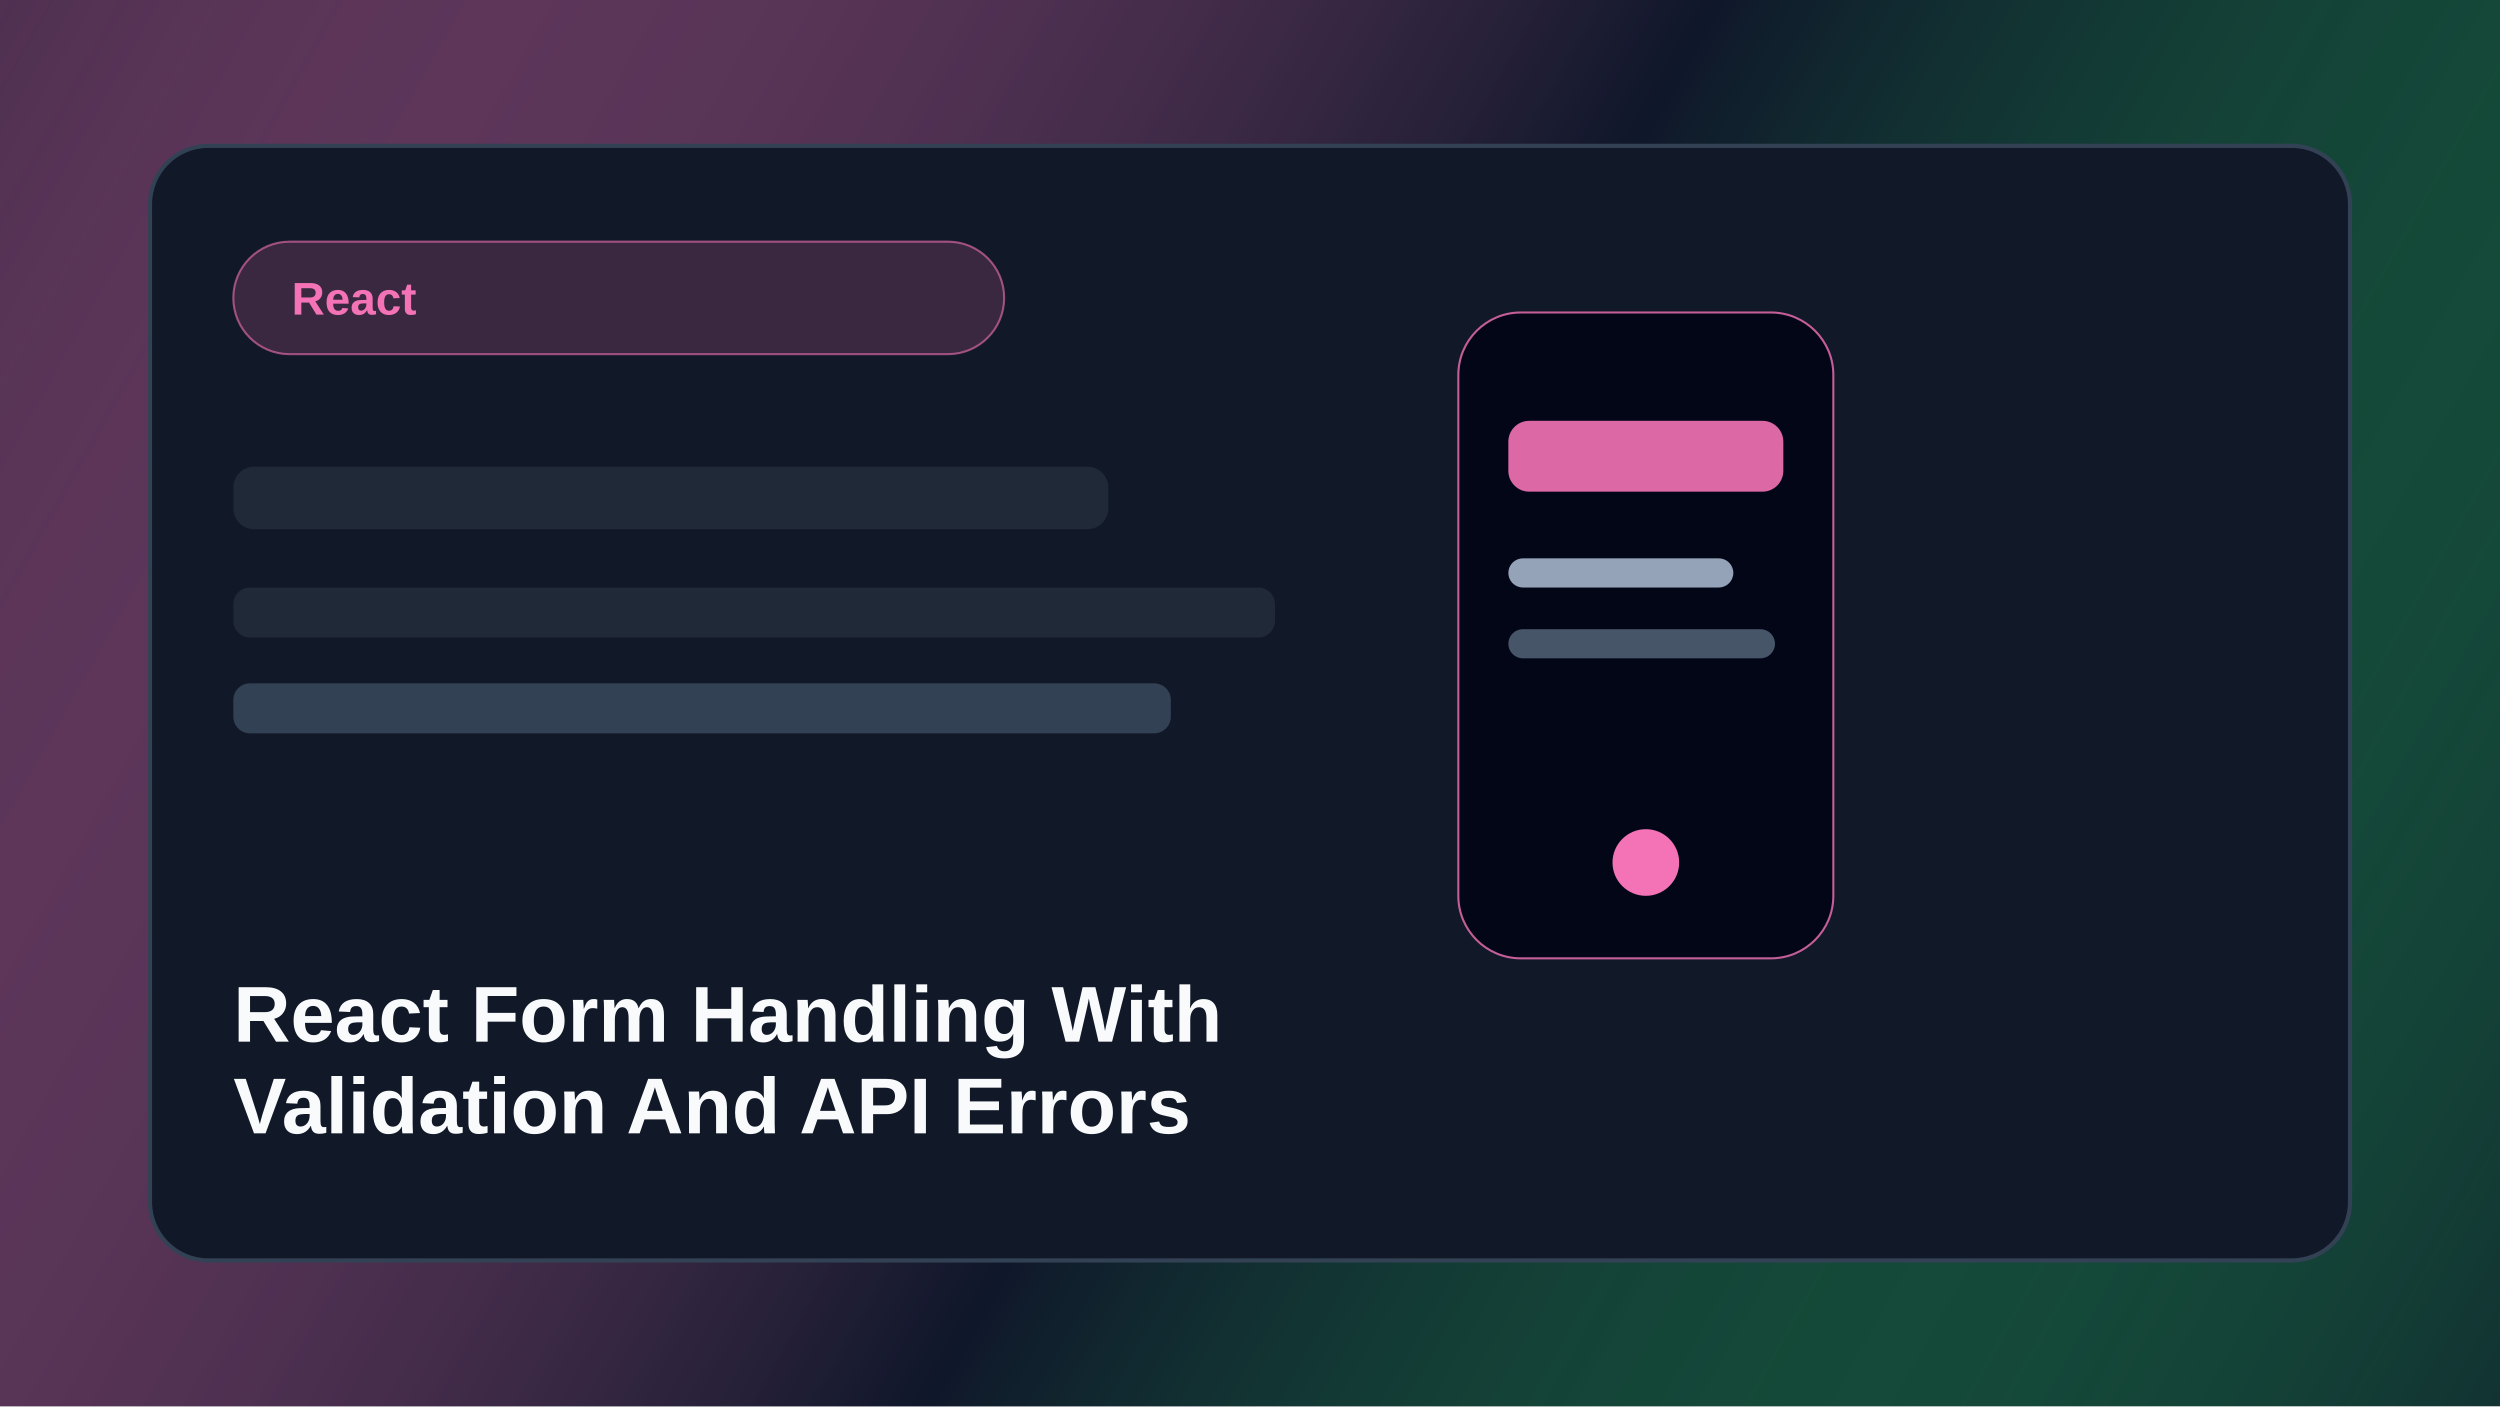
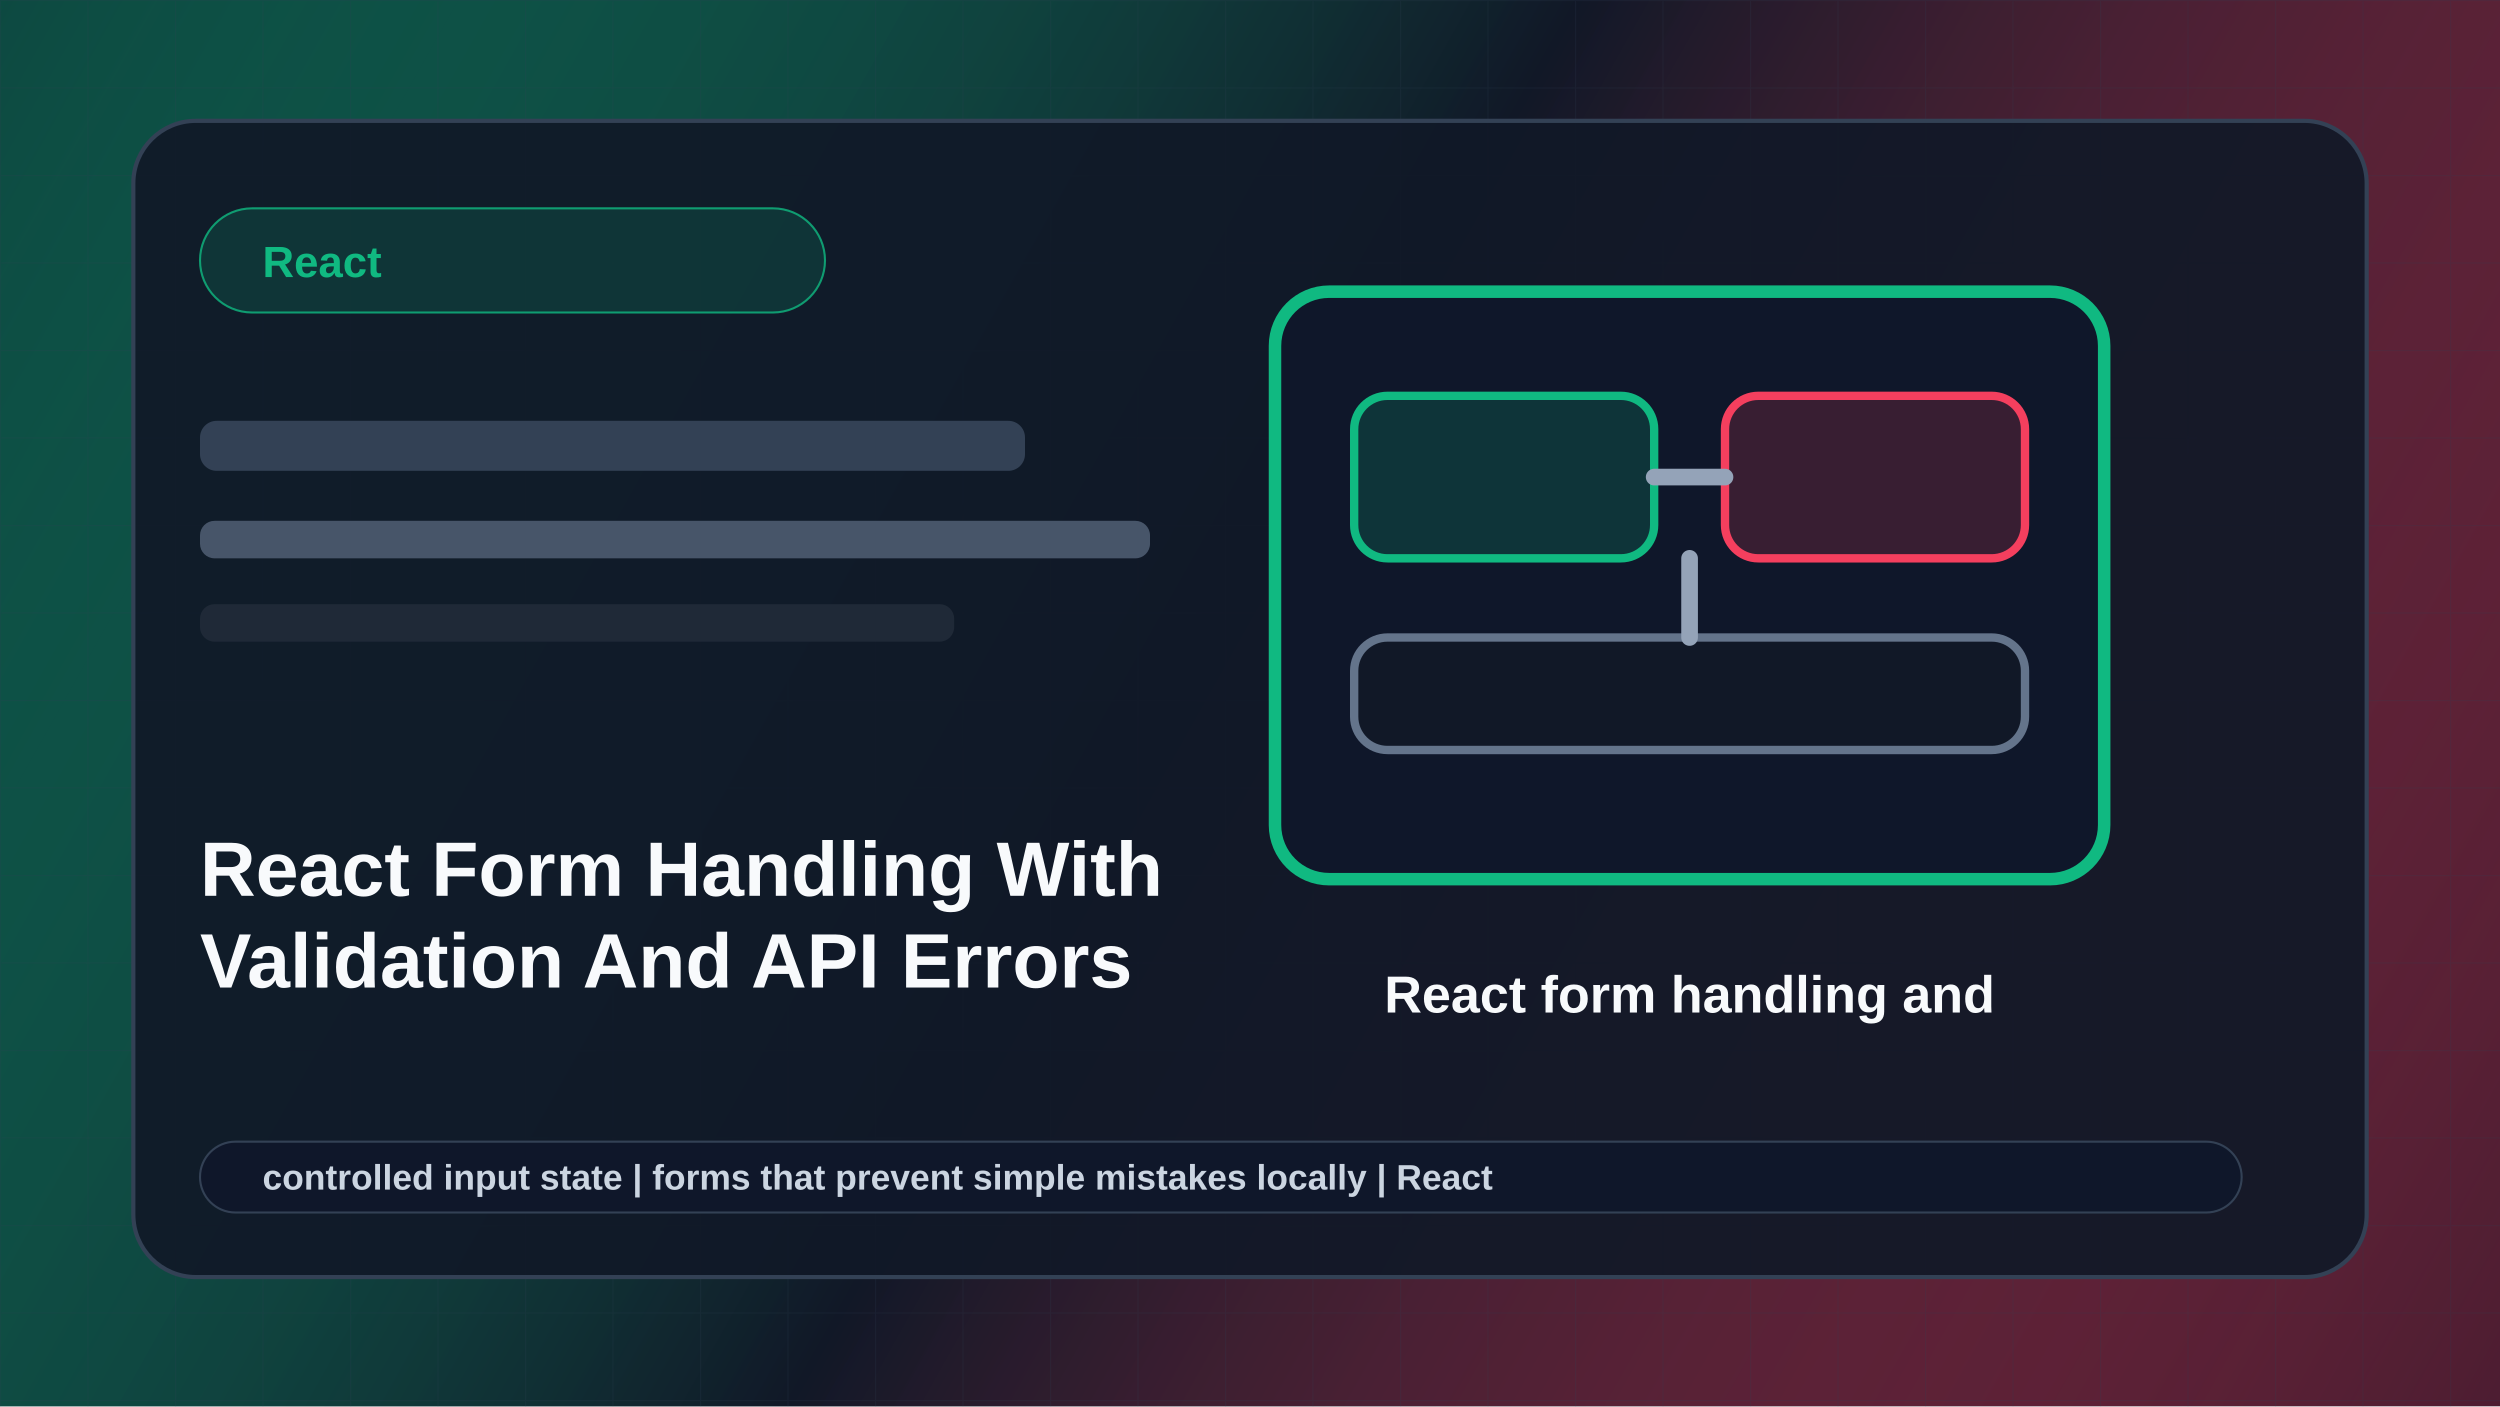
- <svg xmlns="http://www.w3.org/2000/svg" width="1200" height="675" viewBox="0 0 1200 675" fill="none">
-   <rect width="1200" height="675" fill="#0F172A" />
-   <rect width="1200" height="675" fill="url(#bg)" />
-   <rect x="72" y="70" width="1056" height="535" rx="28" fill="#111827" stroke="#334155" stroke-width="2" />
-   <rect x="112" y="116" width="370" height="54" rx="27" fill="#F472B6" fill-opacity="0.18" stroke="#F472B6" stroke-opacity="0.6" />
-   <text x="140" y="151" fill="#F472B6" font-family="Arial, sans-serif" font-size="22" font-weight="700">React</text>
-   <rect x="112" y="224" width="420" height="30" rx="10" fill="#1F2937" />
-   <rect x="112" y="282" width="500" height="24" rx="8" fill="#1F2937" />
-   <rect x="112" y="328" width="450" height="24" rx="8" fill="#334155" />
-   <rect x="700" y="150" width="180" height="310" rx="30" fill="#020617" stroke="#F472B6" stroke-opacity="0.8" />
-   <rect x="724" y="202" width="132" height="34" rx="10" fill="#F472B6" fill-opacity="0.9" />
-   <rect x="724" y="268" width="108" height="14" rx="7" fill="#94A3B8" />
-   <rect x="724" y="302" width="128" height="14" rx="7" fill="#475569" />
-   <circle cx="790" cy="414" r="16" fill="#F472B6" />
-   <text x="112" y="500" fill="#F8FAFC" font-family="Arial, sans-serif" font-size="38" font-weight="700">React Form Handling With</text>
-   <text x="112" y="544" fill="#F8FAFC" font-family="Arial, sans-serif" font-size="38" font-weight="700">Validation And API Errors</text>
+ <svg xmlns="http://www.w3.org/2000/svg" width="1200" height="675" viewBox="0 0 1200 675" role="img" aria-labelledby="title desc">
  <defs>
    <linearGradient id="bg" x1="0" y1="0" x2="1200" y2="675" gradientUnits="userSpaceOnUse">
-       <stop stop-color="#F472B6" stop-opacity="0.28" />
-       <stop offset="0.52" stop-color="#0F172A" stop-opacity="0.96" />
-       <stop offset="1" stop-color="#22C55E" stop-opacity="0.16" />
+       <stop stop-color="#10B981" stop-opacity="0.34" />
+       <stop offset="0.48" stop-color="#111827" stop-opacity="1" />
+       <stop offset="1" stop-color="#F43F5E" stop-opacity="0.28" />
    </linearGradient>
+     <pattern id="grid" width="42" height="42" patternUnits="userSpaceOnUse">
+       <path d="M42 0H0V42" fill="none" stroke="#334155" stroke-opacity="0.35" />
+     </pattern>
  </defs>
+   <rect width="1200" height="675" fill="#0B1020" />
+   <rect width="1200" height="675" fill="url(#bg)" />
+   <rect width="1200" height="675" fill="url(#grid)" opacity="0.55" />
+   <rect x="64" y="58" width="1072" height="555" rx="30" fill="#111827" fill-opacity="0.92" stroke="#334155" stroke-width="2" />
+   <rect x="96" y="100" width="300" height="50" rx="25" fill="#10B981" fill-opacity="0.16" stroke="#10B981" stroke-opacity="0.8" />
+   <text x="126" y="133" fill="#10B981" font-family="Arial, sans-serif" font-size="21" font-weight="800">React</text>
+   <rect x="96" y="202" width="396" height="24" rx="8" fill="#334155" />
+   <rect x="96" y="250" width="456" height="18" rx="7" fill="#475569" />
+   <rect x="96" y="290" width="362" height="18" rx="7" fill="#1F2937" />
+   <rect x="612" y="140" width="398" height="282" rx="26" fill="#0F172A" stroke="#10B981" stroke-width="6" />
+   <rect x="650" y="190" width="144" height="78" rx="16" fill="#10B981" fill-opacity="0.18" stroke="#10B981" stroke-width="4" />
+   <rect x="828" y="190" width="144" height="78" rx="16" fill="#F43F5E" fill-opacity="0.18" stroke="#F43F5E" stroke-width="4" />
+   <rect x="650" y="306" width="322" height="54" rx="16" fill="#111827" stroke="#64748B" stroke-width="4" />
+   <path d="M794 229h34M811 268v38" stroke="#94A3B8" stroke-width="8" stroke-linecap="round" />
+   <text x="811" y="486" text-anchor="middle" fill="#F8FAFC" font-family="Arial" font-size="25" font-weight="700">React form handling and</text>
+   <rect x="96" y="548" width="980" height="34" rx="17" fill="#0F172A" stroke="#334155" />
+   <text x="126" y="571" fill="#CBD5E1" font-family="Arial, sans-serif" font-size="17" font-weight="700">controlled input state  |  forms that prevent simple mistakes locally  |  React</text>
+   <text x="96" y="430" fill="#F8FAFC" font-family="Arial, sans-serif" font-size="37" font-weight="800">React Form Handling With</text>
+   <text x="96" y="474" fill="#F8FAFC" font-family="Arial, sans-serif" font-size="37" font-weight="800">Validation And API Errors</text>
</svg>
